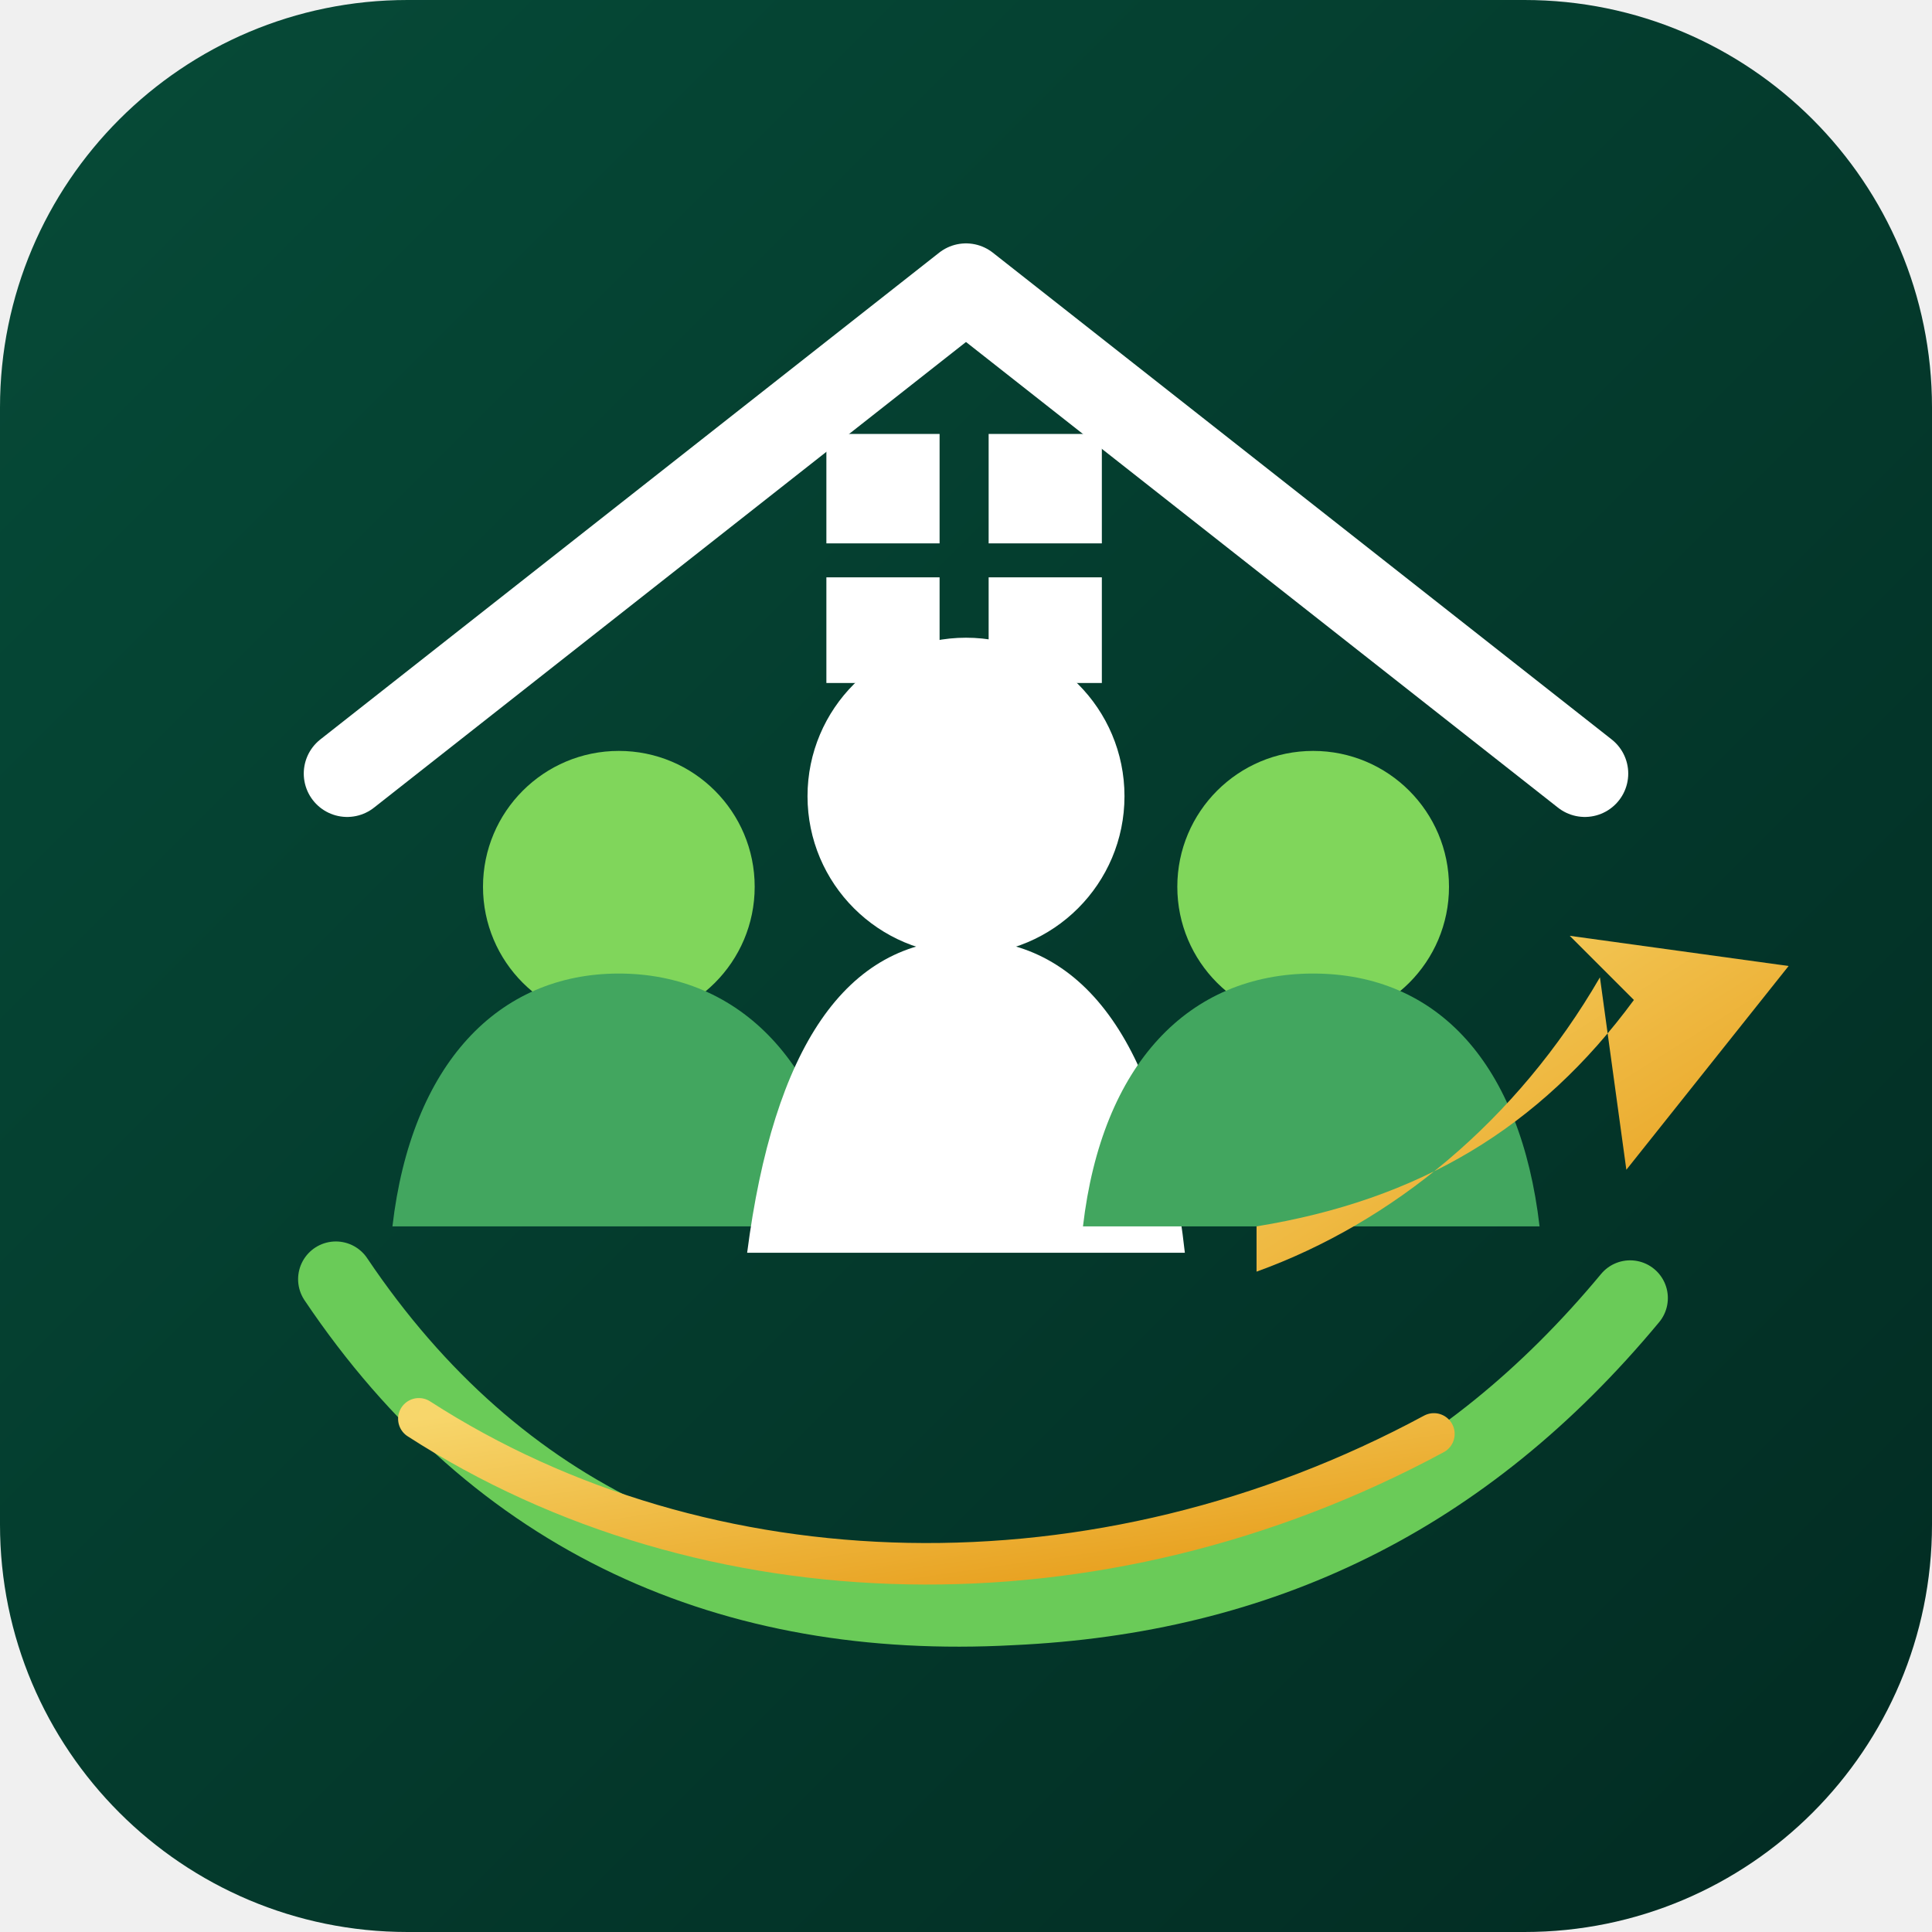
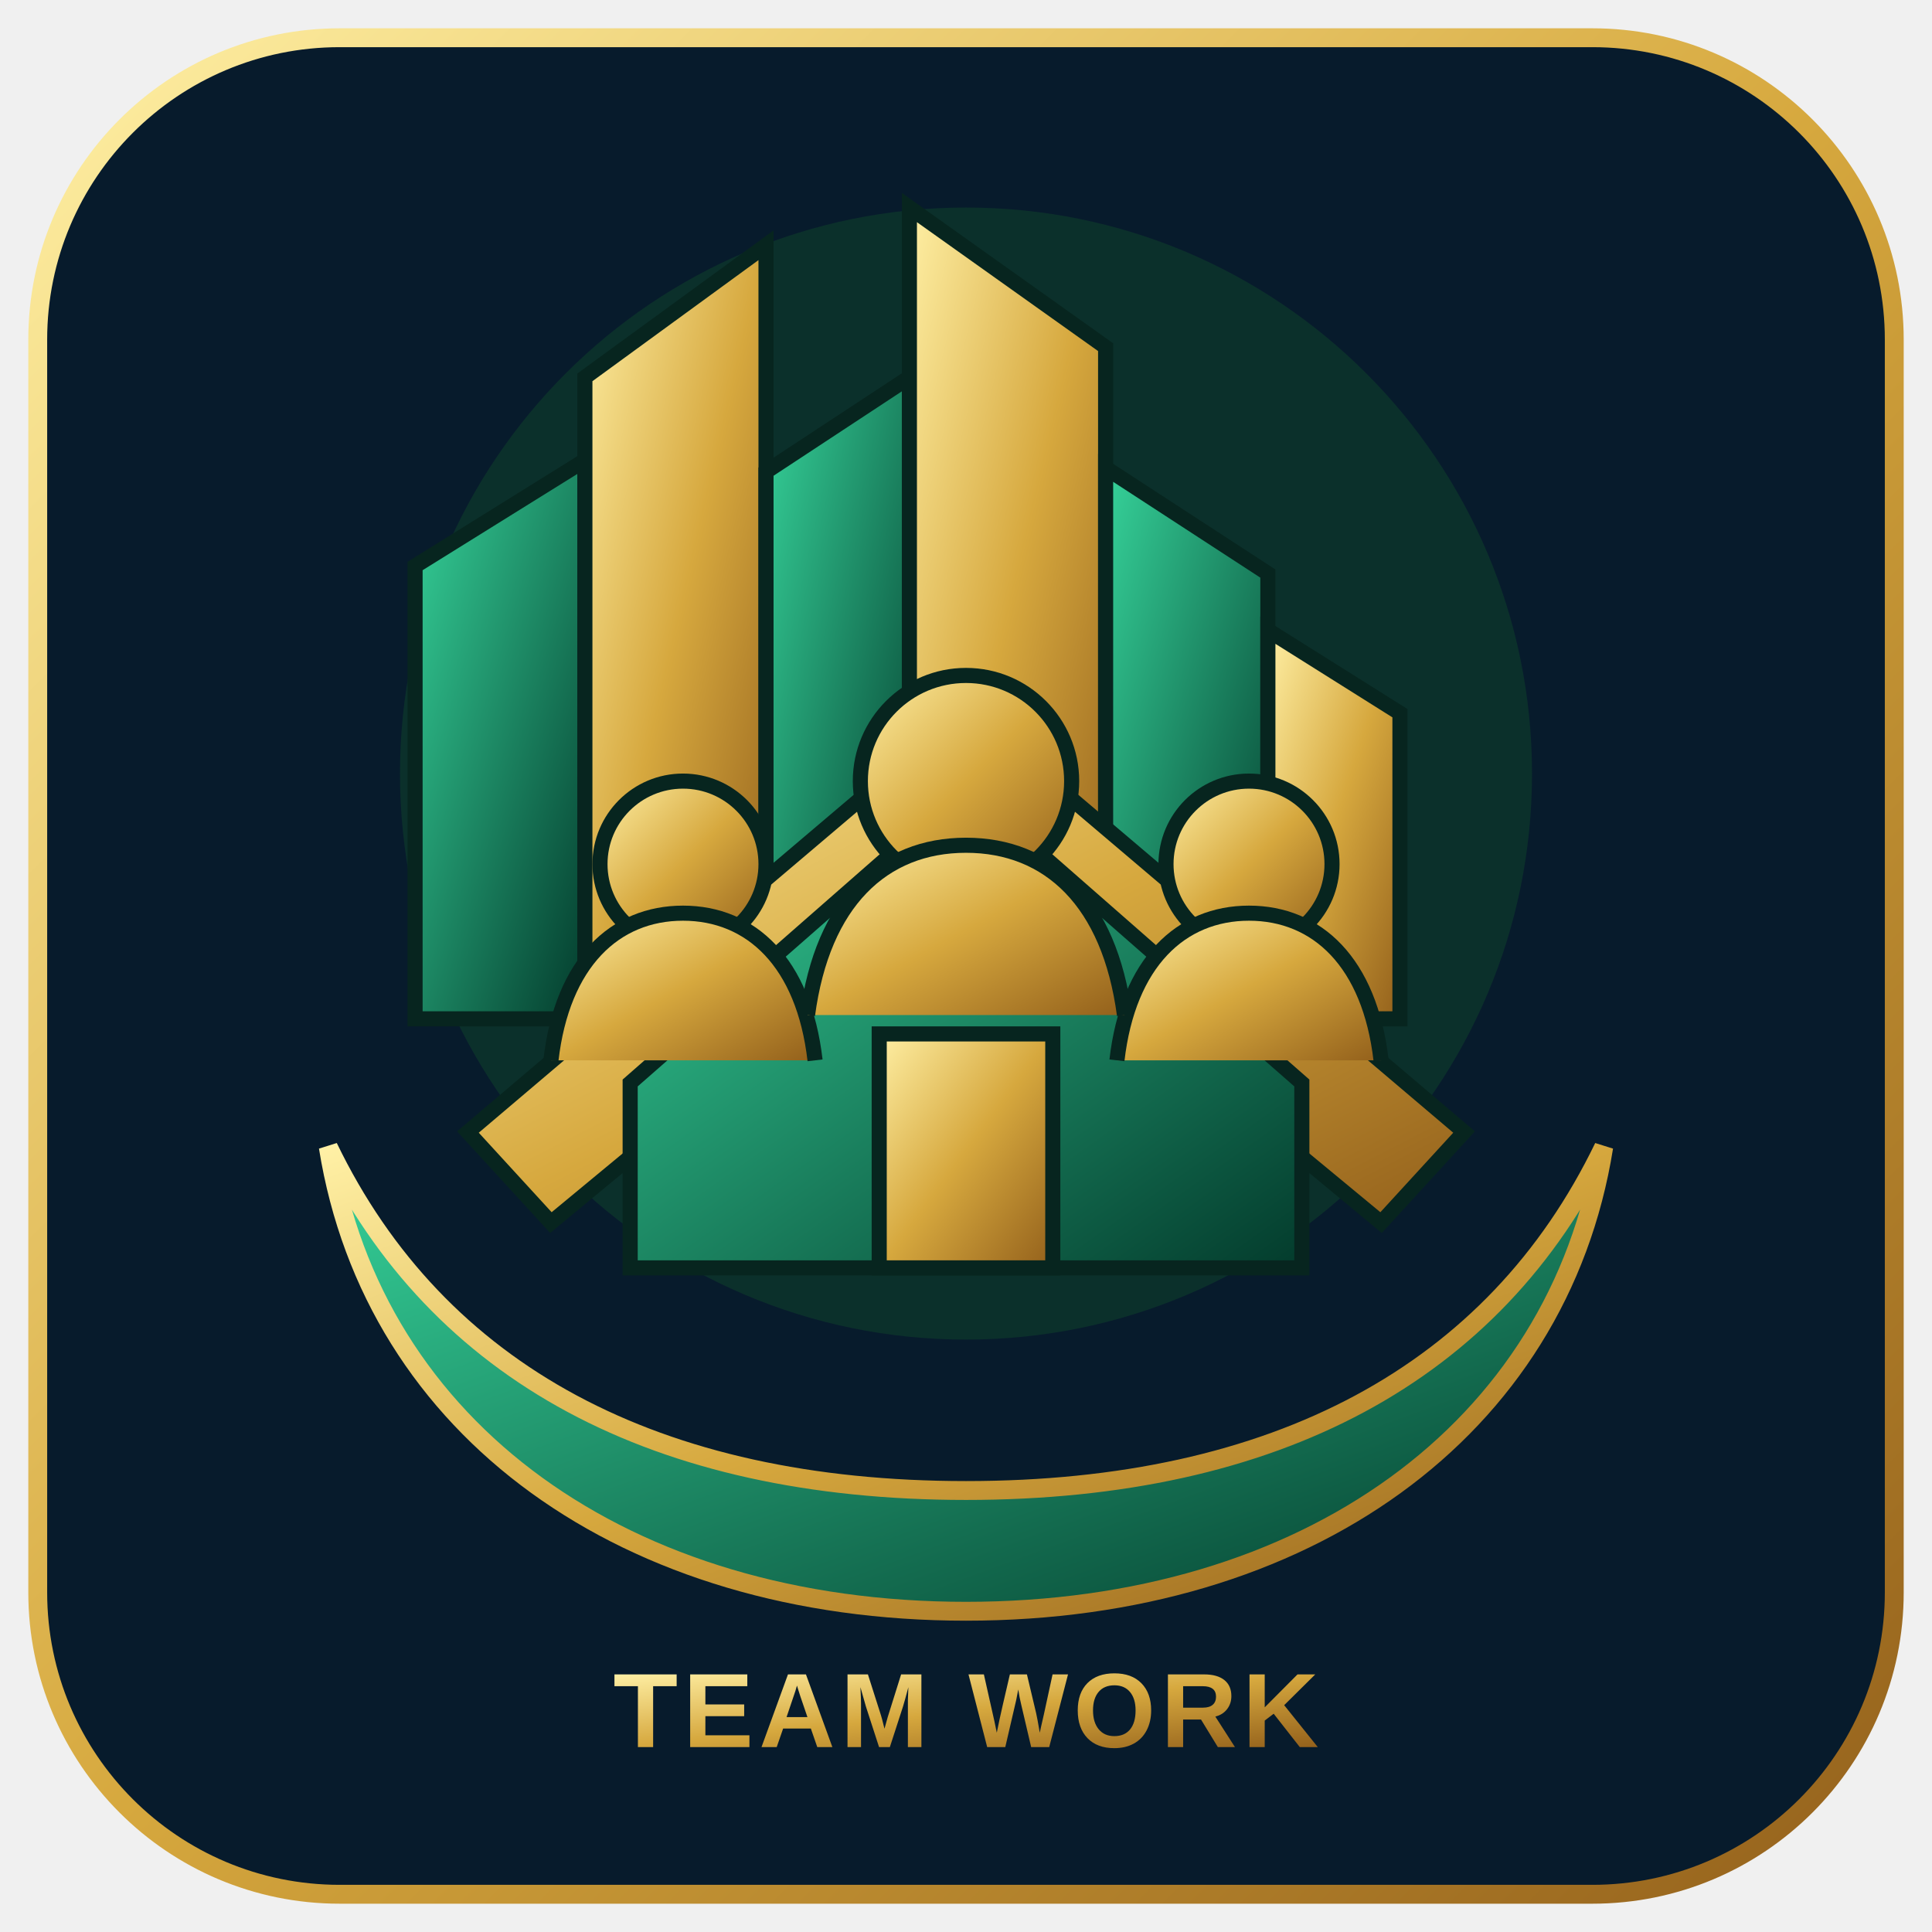
<svg xmlns="http://www.w3.org/2000/svg" viewBox="0 0 512 512">
  <defs>
-     <linearGradient id="bg" x1="0" y1="0" x2="1" y2="1">
-       <stop stop-color="#064b38" />
-       <stop offset="1" stop-color="#022b22" />
+     <linearGradient id="g" x2="1" y2="1">
+       <stop stop-color="#fff0a5" />
+       <stop offset=".5" stop-color="#d6a83e" />
+       <stop offset="1" stop-color="#93601b" />
    </linearGradient>
-     <linearGradient id="gold" x1="0" y1="0" x2="1" y2="1">
-       <stop stop-color="#f7d66b" />
-       <stop offset="1" stop-color="#e69a16" />
+     <linearGradient id="e" x2="1" y2="1">
+       <stop stop-color="#36d39a" />
+       <stop offset="1" stop-color="#033b2c" />
    </linearGradient>
  </defs>
-   <rect width="512" height="512" rx="108" fill="url(#bg)" />
-   <path d="M92 205 256 76l164 129" fill="none" stroke="#fff" stroke-width="23" stroke-linecap="round" stroke-linejoin="round" />
-   <path d="M219 115h30v29h-30zm43 0h30v29h-30z" fill="#fff" />
-   <path d="M219 153h30v28h-30zm43 0h30v28h-30z" fill="#fff" />
-   <circle cx="164" cy="235" r="36" fill="#80d65b" />
-   <circle cx="256" cy="211" r="42" fill="#fff" />
-   <circle cx="348" cy="235" r="36" fill="#80d65b" />
-   <path d="M104 325c5-43 28-67 60-67s56 24 61 67" fill="#42a65f" />
-   <path d="M198 332c7-54 26-83 58-83s52 29 58 83" fill="#fff" />
-   <path d="M287 325c5-43 28-67 61-67s55 24 60 67" fill="#42a65f" />
-   <path d="M89 339c43 64 105 91 179 87 66-3 120-29 164-82" fill="none" stroke="#6acb58" stroke-width="20" stroke-linecap="round" />
-   <path d="M333 337c36-13 69-40 91-78l7 51 43-54-58-8 17 17c-25 34-57 53-100 60Z" fill="url(#gold)" />
-   <path d="M111 376c76 49 180 52 269 4" fill="none" stroke="url(#gold)" stroke-width="11" stroke-linecap="round" />
+   <rect x="10" y="10" width="492" height="492" rx="80" fill="#071b2c" stroke="url(#g)" stroke-width="5" />
+   <circle cx="256" cy="205" r="150" fill="#0b302b" />
+   <g stroke="#07251f" stroke-width="4">
+     <path d="M110 270V150l45-28v148z" fill="url(#e)" />
+     <path d="M155 270V100l48-35v205z" fill="url(#g)" />
+     <path d="M203 270V125l38-25v170z" fill="url(#e)" />
+     <path d="M241 270V55l52 37v178z" fill="url(#g)" />
+     <path d="M293 270V124l43 28v118z" fill="url(#e)" />
+     <path d="M336 270V167l35 22v81z" fill="url(#g)" />
+     <path d="M124 300l132-112 132 112-22 24-110-91-110 91z" fill="url(#g)" />
+     <path d="M167 287l89-78 89 78v49H167z" fill="url(#e)" />
+     <rect x="233" y="274" width="46" height="62" fill="url(#g)" />
+     <circle cx="181" cy="229" r="22" fill="url(#g)" />
+     <path d="M146 281c3-26 17-39 35-39s32 13 35 39" fill="url(#g)" />
+     <circle cx="331" cy="229" r="22" fill="url(#g)" />
+     <path d="M296 281c3-26 17-39 35-39s32 13 35 39" fill="url(#g)" />
+     <circle cx="256" cy="207" r="28" fill="url(#g)" />
+     <path d="M214 269c4-30 20-45 42-45s38 15 42 45" fill="url(#g)" />
+   </g>
+   <path d="M87 304c29 60 87 91 169 91s140-31 169-91c-12 75-79 123-169 123S99 379 87 304z" fill="url(#e)" stroke="url(#g)" stroke-width="5" />
+   <text x="256" y="463" text-anchor="middle" font-family="Arial,sans-serif" font-size="28" font-weight="900" letter-spacing="1.4" fill="url(#g)">TEAM WORK</text>
</svg>
